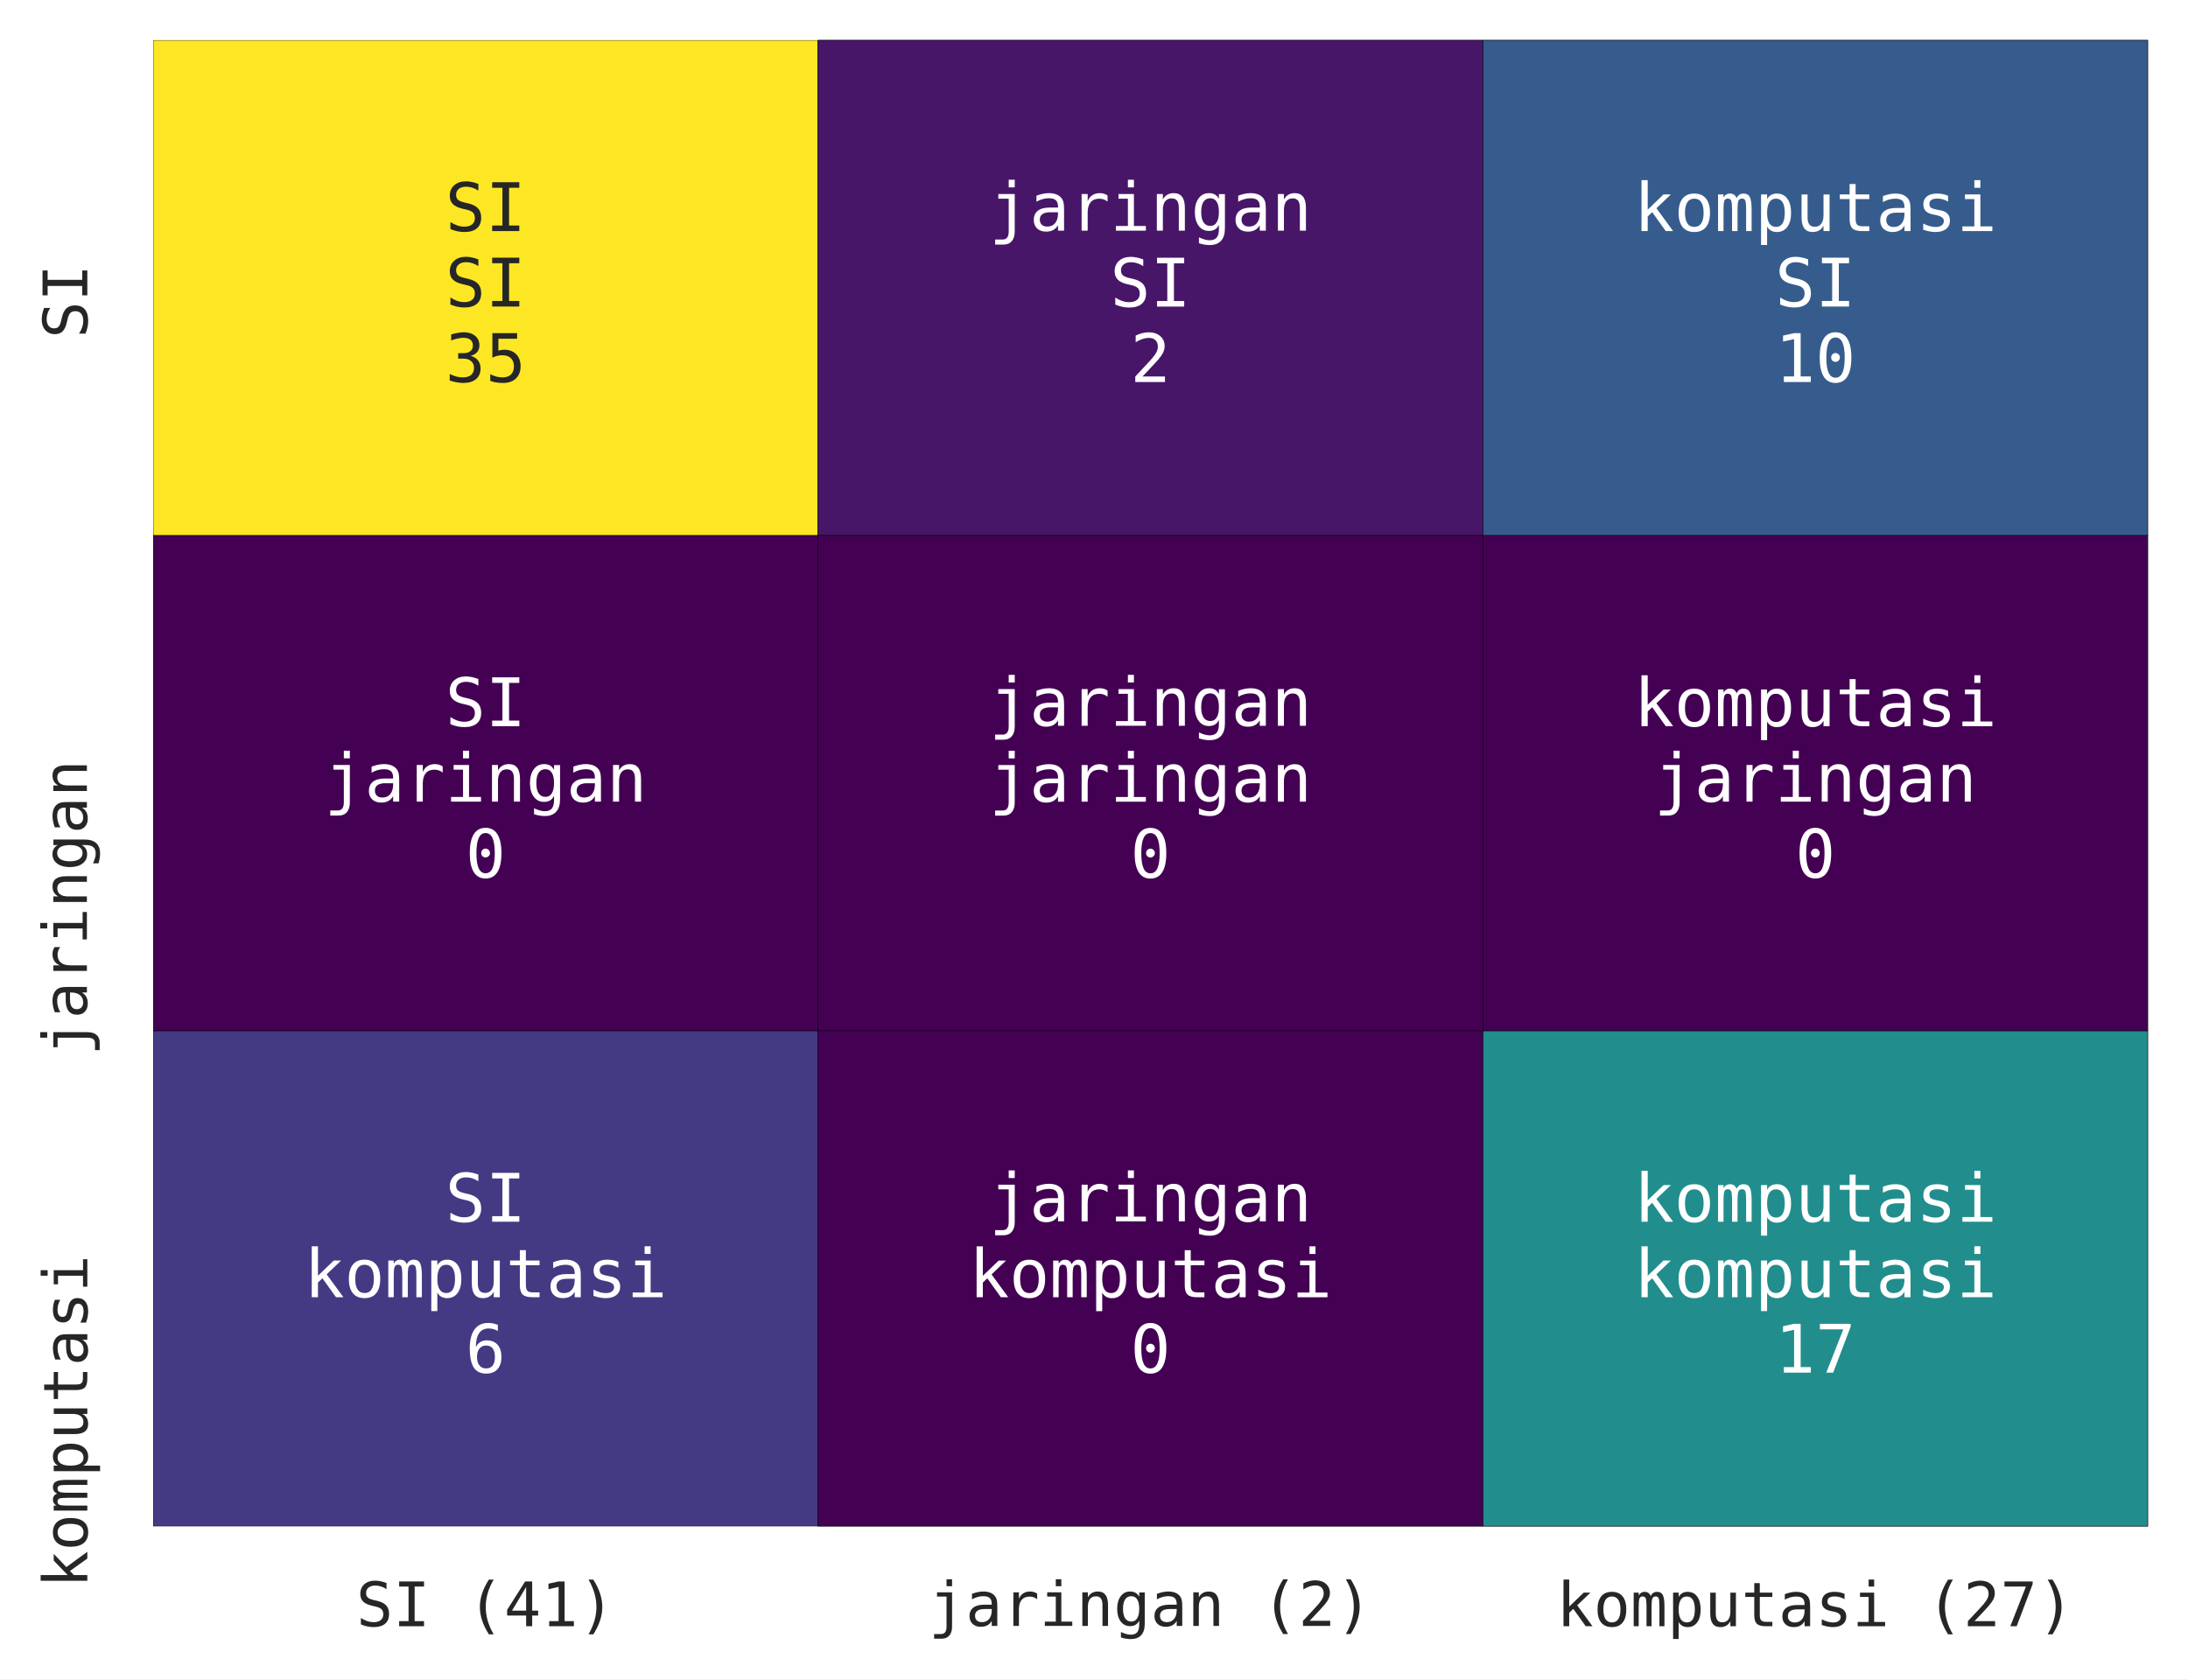
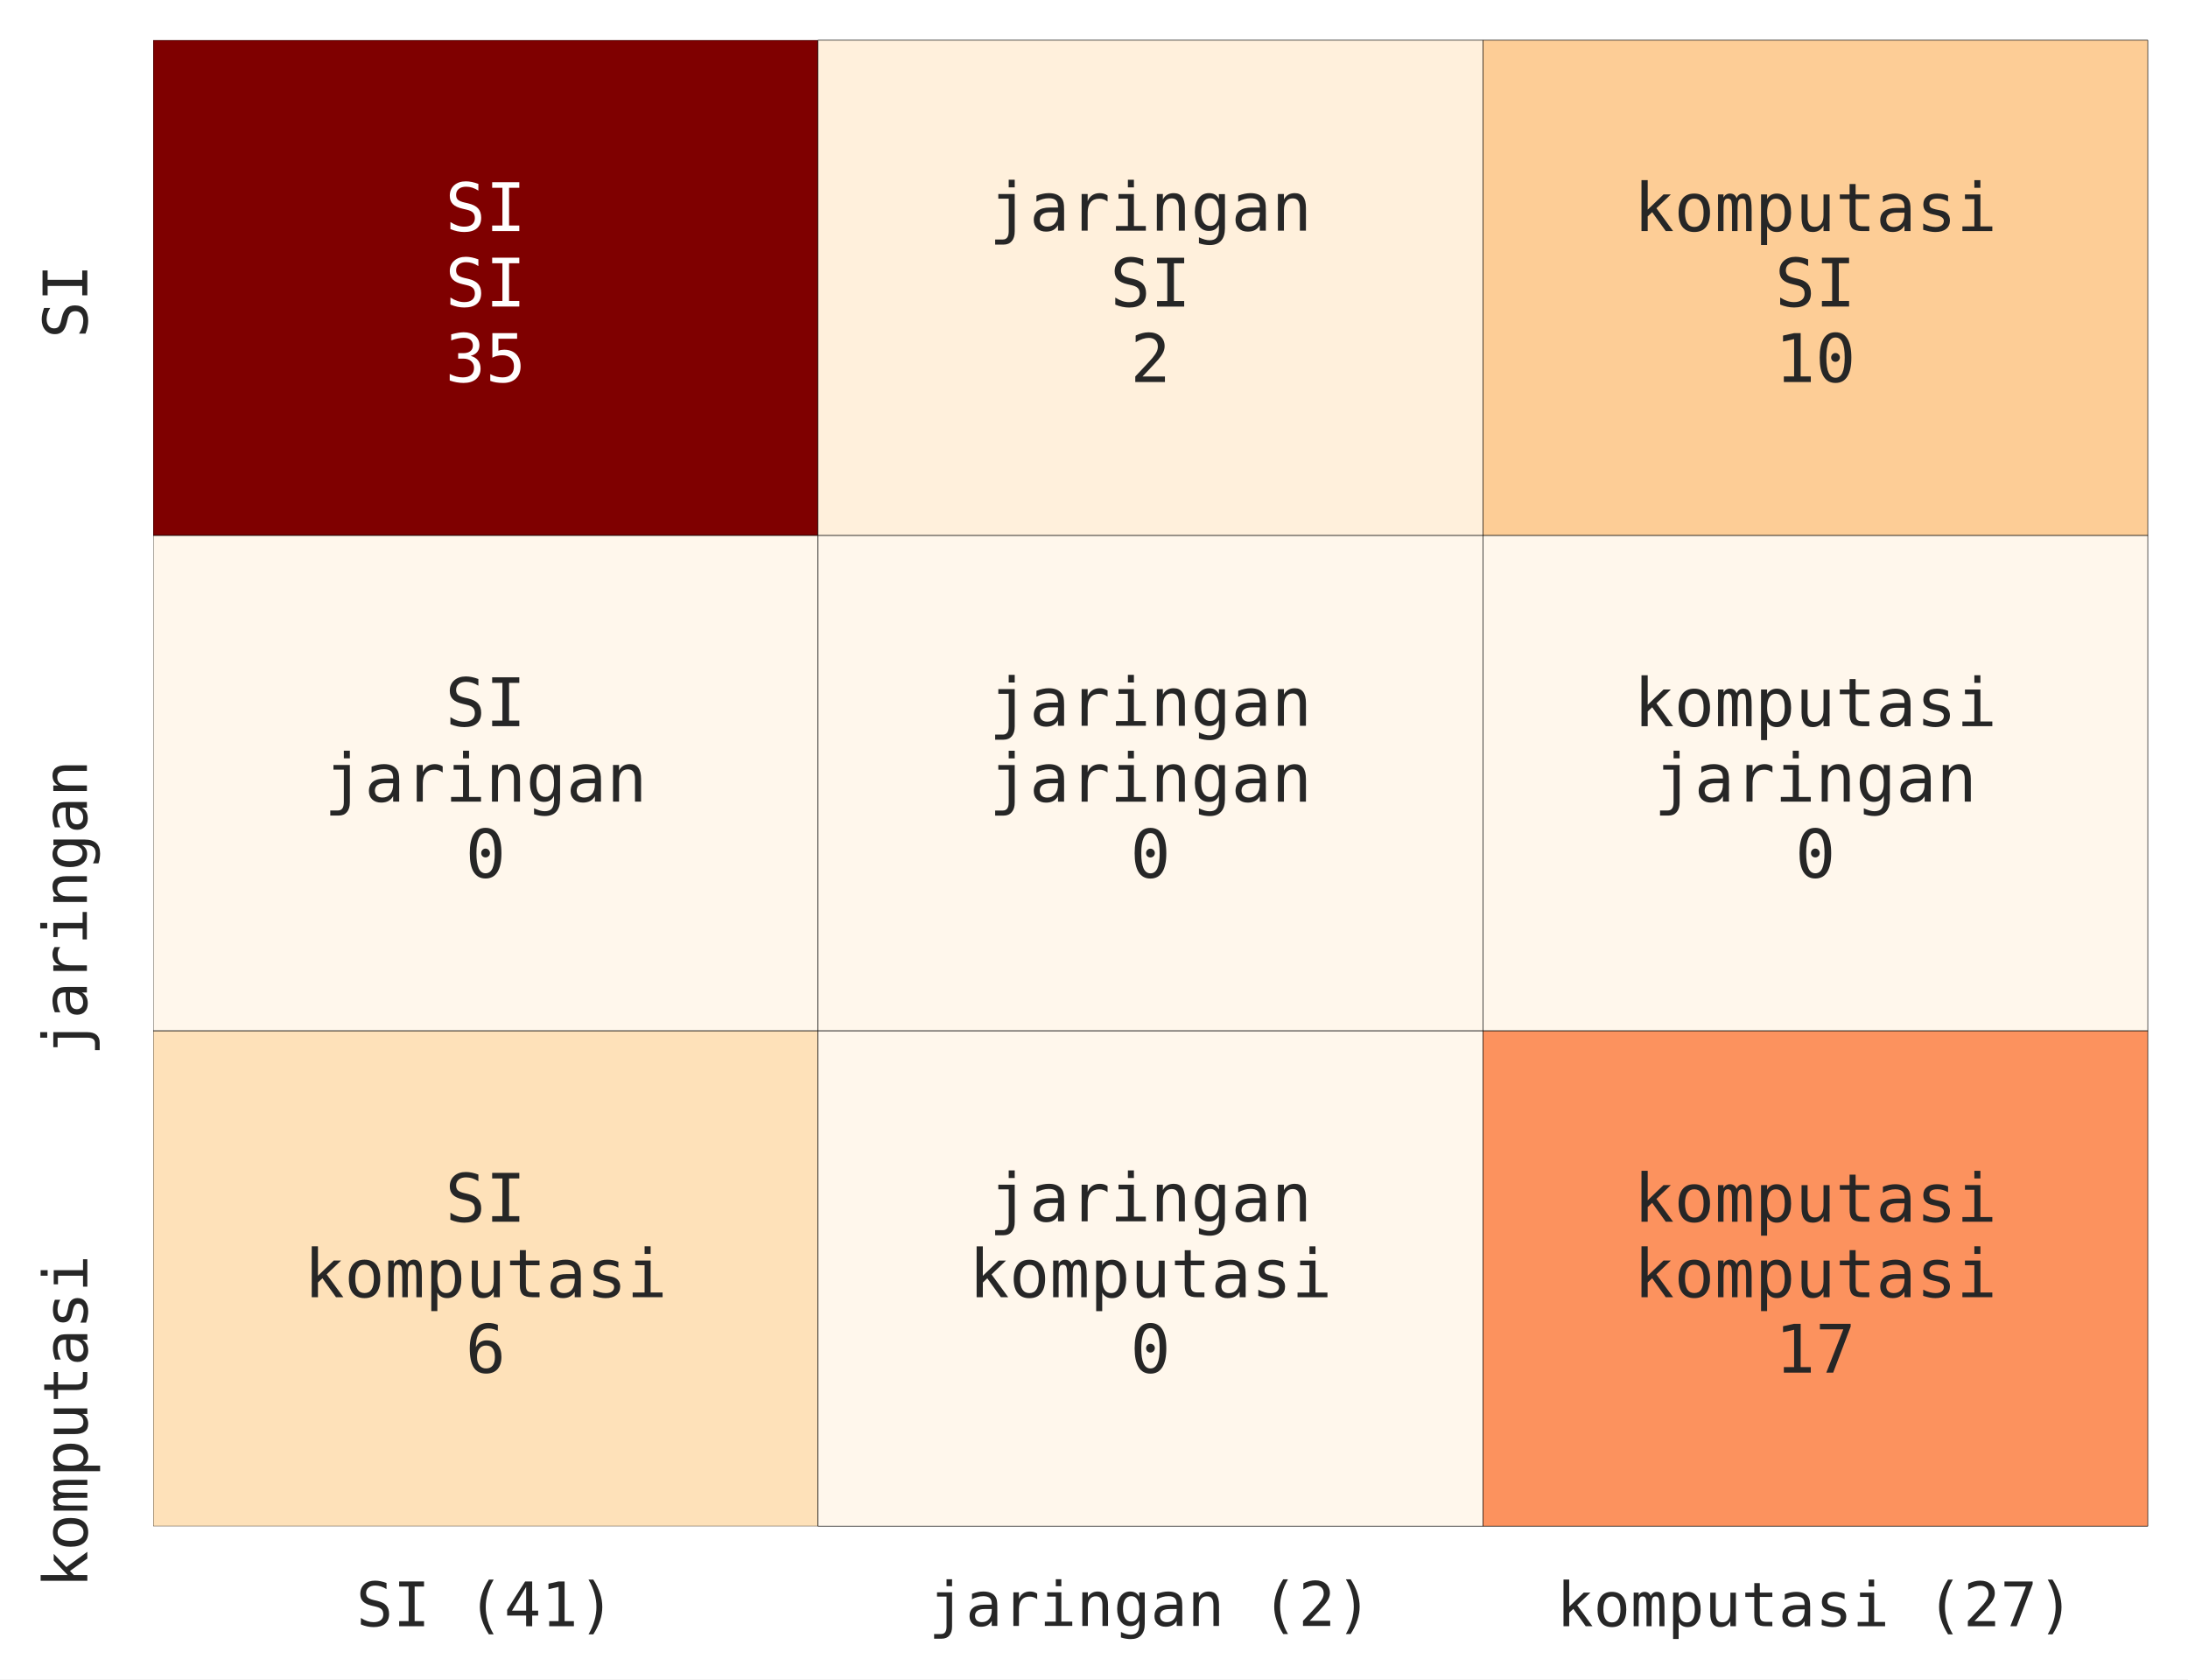
<svg xmlns="http://www.w3.org/2000/svg" xmlns:xlink="http://www.w3.org/1999/xlink" height="300.734pt" version="1.1" viewBox="0 0 391.742 300.734" width="391.742pt">
  <defs>
    <style type="text/css">*{stroke-linecap:butt;stroke-linejoin:round;}</style>
  </defs>
  <g id="figure_1">
    <g id="patch_1">
      <path d="M -0 300.734  L 391.742 300.734  L 391.742 0  L -0 0  z " style="fill:#ffffff;" />
    </g>
    <g id="axes_1">
      <g id="patch_2">
        <path d="M 27.422 273.312  L 384.542 273.312  L 384.542 7.2  L 27.422 7.2  z " style="fill:#eaeaf2;" />
      </g>
      <g id="matplotlib.axis_1">
        <g id="xtick_1">
          <g id="text_1">
            <g style="fill:#262626;" transform="translate(63.76336 291.2287)scale(0.11 -0.11)">
              <defs>
                <path d="M 49.422 70.406  L 49.422 60.406  Q 44.922 63.281 40.406 64.75  Q 35.891 66.219 31.297 66.219  Q 24.312 66.219 20.266 62.969  Q 16.219 59.719 16.219 54.203  Q 16.219 49.359 18.875 46.812  Q 21.531 44.281 28.812 42.578  L 33.984 41.406  Q 44.234 39.016 48.922 33.891  Q 53.609 28.766 53.609 19.922  Q 53.609 9.516 47.156 4.047  Q 40.719 -1.422 28.422 -1.422  Q 23.297 -1.422 18.109 -0.312  Q 12.938 0.781 7.719 2.984  L 7.719 13.484  Q 13.328 9.906 18.328 8.25  Q 23.344 6.594 28.422 6.594  Q 35.891 6.594 40.031 9.938  Q 44.188 13.281 44.188 19.281  Q 44.188 24.75 41.328 27.625  Q 38.484 30.516 31.391 32.078  L 26.125 33.297  Q 15.969 35.594 11.375 40.234  Q 6.781 44.875 6.781 52.688  Q 6.781 62.453 13.344 68.328  Q 19.922 74.219 30.812 74.219  Q 35.016 74.219 39.641 73.266  Q 44.281 72.312 49.422 70.406  z " id="DejaVuSansMono-83" />
                <path d="M 9.812 72.906  L 50.297 72.906  L 50.297 64.594  L 35.016 64.594  L 35.016 8.297  L 50.297 8.297  L 50.297 0  L 9.812 0  L 9.812 8.297  L 25.094 8.297  L 25.094 64.594  L 9.812 64.594  z " id="DejaVuSansMono-73" />
                <path id="DejaVuSansMono-32" />
                <path d="M 43.219 75.875  Q 36.719 64.75 33.516 53.688  Q 30.328 42.625 30.328 31.391  Q 30.328 20.219 33.516 9.125  Q 36.719 -1.953 43.219 -13.188  L 35.406 -13.188  Q 28.031 -1.562 24.406 9.438  Q 20.797 20.453 20.797 31.391  Q 20.797 42.281 24.406 53.312  Q 28.031 64.359 35.406 75.875  z " id="DejaVuSansMono-40" />
                <path d="M 35.891 63.922  L 12.891 25.391  L 35.891 25.391  z M 34.281 72.906  L 45.703 72.906  L 45.703 25.391  L 55.422 25.391  L 55.422 17.391  L 45.703 17.391  L 45.703 0  L 35.891 0  L 35.891 17.391  L 4.984 17.391  L 4.984 26.703  z " id="DejaVuSansMono-52" />
                <path d="M 13.188 8.297  L 28.516 8.297  L 28.516 64.016  L 12.016 60.297  L 12.016 69.281  L 28.422 72.906  L 38.281 72.906  L 38.281 8.297  L 53.422 8.297  L 53.422 0  L 13.188 0  z " id="DejaVuSansMono-49" />
                <path d="M 17 75.875  L 24.812 75.875  Q 32.172 64.359 35.781 53.312  Q 39.406 42.281 39.406 31.391  Q 39.406 20.406 35.781 9.375  Q 32.172 -1.656 24.812 -13.188  L 17 -13.188  Q 23.484 -1.859 26.688 9.219  Q 29.891 20.312 29.891 31.391  Q 29.891 42.531 26.688 53.609  Q 23.484 64.703 17 75.875  z " id="DejaVuSansMono-41" />
              </defs>
              <use xlink:href="#DejaVuSansMono-83" />
              <use x="60.205" xlink:href="#DejaVuSansMono-73" />
              <use x="120.41" xlink:href="#DejaVuSansMono-32" />
              <use x="180.615" xlink:href="#DejaVuSansMono-40" />
              <use x="240.82" xlink:href="#DejaVuSansMono-52" />
              <use x="301.025" xlink:href="#DejaVuSansMono-49" />
              <use x="361.23" xlink:href="#DejaVuSansMono-41" />
            </g>
          </g>
        </g>
        <g id="xtick_2">
          <g id="text_2">
            <g style="fill:#262626;" transform="translate(166.2475 291.1703)scale(0.11 -0.11)">
              <defs>
                <path d="M 29.297 -0.984  L 29.297 47.703  L 13.812 47.703  L 13.812 54.688  L 38.281 54.688  L 38.281 -0.984  Q 38.281 -10.5 33.906 -15.641  Q 29.547 -20.797 21.484 -20.797  L 9.078 -20.797  L 9.078 -13.188  L 20.516 -13.188  Q 24.906 -13.188 27.094 -10.125  Q 29.297 -7.078 29.297 -0.984  z M 29.297 75.984  L 38.281 75.984  L 38.281 64.594  L 29.297 64.594  z " id="DejaVuSansMono-106" />
                <path d="M 34.281 27.484  L 31.297 27.484  Q 23.438 27.484 19.453 24.719  Q 15.484 21.969 15.484 16.5  Q 15.484 11.578 18.453 8.844  Q 21.438 6.109 26.703 6.109  Q 34.125 6.109 38.375 11.25  Q 42.625 16.406 42.672 25.484  L 42.672 27.484  z M 51.703 31.203  L 51.703 0  L 42.672 0  L 42.672 8.109  Q 39.797 3.219 35.422 0.891  Q 31.062 -1.422 24.812 -1.422  Q 16.453 -1.422 11.469 3.297  Q 6.5 8.016 6.5 15.922  Q 6.5 25.047 12.625 29.781  Q 18.75 34.516 30.609 34.516  L 42.672 34.516  L 42.672 35.938  Q 42.625 42.484 39.344 45.438  Q 36.078 48.391 28.906 48.391  Q 24.312 48.391 19.625 47.062  Q 14.938 45.75 10.5 43.219  L 10.5 52.203  Q 15.484 54.109 20.047 55.047  Q 24.609 56 28.906 56  Q 35.688 56 40.5 54  Q 45.312 52 48.297 48  Q 50.141 45.562 50.922 41.969  Q 51.703 38.375 51.703 31.203  z " id="DejaVuSansMono-97" />
                <path d="M 56.391 43.406  Q 53.516 45.656 50.531 46.672  Q 47.562 47.703 44 47.703  Q 35.594 47.703 31.141 42.422  Q 26.703 37.156 26.703 27.203  L 26.703 0  L 17.672 0  L 17.672 54.688  L 26.703 54.688  L 26.703 44  Q 28.953 49.812 33.609 52.906  Q 38.281 56 44.672 56  Q 48 56 50.875 55.172  Q 53.766 54.344 56.391 52.594  z " id="DejaVuSansMono-114" />
                <path d="M 12.5 54.688  L 35.5 54.688  L 35.5 6.984  L 53.328 6.984  L 53.328 0  L 8.688 0  L 8.688 6.984  L 26.516 6.984  L 26.516 47.703  L 12.5 47.703  z M 26.516 75.984  L 35.5 75.984  L 35.5 64.594  L 26.516 64.594  z " id="DejaVuSansMono-105" />
                <path d="M 51.312 33.891  L 51.312 0  L 42.281 0  L 42.281 33.891  Q 42.281 41.266 39.688 44.719  Q 37.109 48.188 31.594 48.188  Q 25.297 48.188 21.891 43.719  Q 18.5 39.266 18.5 30.906  L 18.5 0  L 9.516 0  L 9.516 54.688  L 18.5 54.688  L 18.5 46.484  Q 20.906 51.172 25 53.578  Q 29.109 56 34.719 56  Q 43.062 56 47.188 50.5  Q 51.312 45.016 51.312 33.891  z " id="DejaVuSansMono-110" />
                <path d="M 41.891 27.781  Q 41.891 37.891 38.594 43.141  Q 35.297 48.391 29 48.391  Q 22.406 48.391 18.938 43.141  Q 15.484 37.891 15.484 27.781  Q 15.484 17.672 18.969 12.375  Q 22.469 7.078 29.109 7.078  Q 35.297 7.078 38.594 12.391  Q 41.891 17.719 41.891 27.781  z M 50.875 3.516  Q 50.875 -8.797 45.062 -15.141  Q 39.266 -21.484 27.984 -21.484  Q 24.266 -21.484 20.203 -20.797  Q 16.156 -20.125 12.109 -18.797  L 12.109 -9.906  Q 16.891 -12.156 20.797 -13.234  Q 24.703 -14.312 27.984 -14.312  Q 35.25 -14.312 38.562 -10.344  Q 41.891 -6.391 41.891 2.203  L 41.891 2.594  L 41.891 8.688  Q 39.75 4.109 36.031 1.859  Q 32.328 -0.391 27 -0.391  Q 17.438 -0.391 11.719 7.266  Q 6 14.938 6 27.781  Q 6 40.672 11.719 48.328  Q 17.438 56 27 56  Q 32.281 56 35.938 53.906  Q 39.594 51.812 41.891 47.406  L 41.891 54.5  L 50.875 54.5  z " id="DejaVuSansMono-103" />
                <path d="M 18.219 8.297  L 51.703 8.297  L 51.703 0  L 7.422 0  L 7.422 8.297  Q 16.547 17.922 23.375 25.297  Q 30.219 32.672 32.812 35.688  Q 37.703 41.656 39.406 45.344  Q 41.109 49.031 41.109 52.875  Q 41.109 58.984 37.516 62.453  Q 33.938 65.922 27.688 65.922  Q 23.25 65.922 18.359 64.312  Q 13.484 62.703 8.016 59.422  L 8.016 69.391  Q 13.031 71.781 17.891 73  Q 22.75 74.219 27.484 74.219  Q 38.188 74.219 44.703 68.531  Q 51.219 62.844 51.219 53.609  Q 51.219 48.922 49.047 44.234  Q 46.875 39.547 42 33.891  Q 39.266 30.719 34.062 25.094  Q 28.859 19.484 18.219 8.297  z " id="DejaVuSansMono-50" />
              </defs>
              <use xlink:href="#DejaVuSansMono-106" />
              <use x="60.205" xlink:href="#DejaVuSansMono-97" />
              <use x="120.41" xlink:href="#DejaVuSansMono-114" />
              <use x="180.615" xlink:href="#DejaVuSansMono-105" />
              <use x="240.82" xlink:href="#DejaVuSansMono-110" />
              <use x="301.025" xlink:href="#DejaVuSansMono-103" />
              <use x="361.23" xlink:href="#DejaVuSansMono-97" />
              <use x="421.436" xlink:href="#DejaVuSansMono-110" />
              <use x="481.641" xlink:href="#DejaVuSansMono-32" />
              <use x="541.846" xlink:href="#DejaVuSansMono-40" />
              <use x="602.051" xlink:href="#DejaVuSansMono-50" />
              <use x="662.256" xlink:href="#DejaVuSansMono-41" />
            </g>
          </g>
        </g>
        <g id="xtick_3">
          <g id="text_3">
            <g style="fill:#262626;" transform="translate(278.6652 291.2287)scale(0.11 -0.11)">
              <defs>
                <path d="M 11.531 75.984  L 20.797 75.984  L 20.797 31.984  L 44.391 54.688  L 55.328 54.688  L 33.797 34.078  L 58.688 0  L 47.703 0  L 27.484 28.219  L 20.797 21.922  L 20.797 0  L 11.531 0  z " id="DejaVuSansMono-107" />
                <path d="M 30.078 48.391  Q 23.25 48.391 19.734 43.062  Q 16.219 37.75 16.219 27.297  Q 16.219 16.891 19.734 11.547  Q 23.25 6.203 30.078 6.203  Q 36.969 6.203 40.484 11.547  Q 44 16.891 44 27.297  Q 44 37.75 40.484 43.062  Q 36.969 48.391 30.078 48.391  z M 30.078 56  Q 41.453 56 47.484 48.625  Q 53.516 41.266 53.516 27.297  Q 53.516 13.281 47.5 5.922  Q 41.5 -1.422 30.078 -1.422  Q 18.703 -1.422 12.688 5.922  Q 6.688 13.281 6.688 27.297  Q 6.688 41.266 12.688 48.625  Q 18.703 56 30.078 56  z " id="DejaVuSansMono-111" />
                <path d="M 33.016 49.125  Q 34.672 52.641 37.234 54.312  Q 39.797 56 43.406 56  Q 50 56 52.703 50.891  Q 55.422 45.797 55.422 31.688  L 55.422 0  L 47.219 0  L 47.219 31.297  Q 47.219 42.875 45.922 45.672  Q 44.625 48.484 41.219 48.484  Q 37.312 48.484 35.859 45.484  Q 34.422 42.484 34.422 31.297  L 34.422 0  L 26.219 0  L 26.219 31.297  Q 26.219 43.016 24.828 45.75  Q 23.438 48.484 19.828 48.484  Q 16.266 48.484 14.875 45.484  Q 13.484 42.484 13.484 31.297  L 13.484 0  L 5.328 0  L 5.328 54.688  L 13.484 54.688  L 13.484 50  Q 15.094 52.938 17.5 54.469  Q 19.922 56 23 56  Q 26.703 56 29.172 54.297  Q 31.641 52.594 33.016 49.125  z " id="DejaVuSansMono-109" />
                <path d="M 18.312 6.891  L 18.312 -20.797  L 9.281 -20.797  L 9.281 54.688  L 18.312 54.688  L 18.312 47.703  Q 20.562 51.766 24.297 53.875  Q 28.031 56 32.906 56  Q 42.828 56 48.469 48.328  Q 54.109 40.672 54.109 27.094  Q 54.109 13.766 48.438 6.172  Q 42.781 -1.422 32.906 -1.422  Q 27.938 -1.422 24.188 0.703  Q 20.453 2.828 18.312 6.891  z M 44.672 27.297  Q 44.672 37.75 41.375 43.062  Q 38.094 48.391 31.594 48.391  Q 25.047 48.391 21.672 43.047  Q 18.312 37.703 18.312 27.297  Q 18.312 16.938 21.672 11.562  Q 25.047 6.203 31.594 6.203  Q 38.094 6.203 41.375 11.516  Q 44.672 16.844 44.672 27.297  z " id="DejaVuSansMono-112" />
                <path d="M 9.516 20.703  L 9.516 54.594  L 18.5 54.594  L 18.5 20.703  Q 18.5 13.328 21.109 9.859  Q 23.734 6.391 29.203 6.391  Q 35.547 6.391 38.906 10.859  Q 42.281 15.328 42.281 23.688  L 42.281 54.594  L 51.312 54.594  L 51.312 0  L 42.281 0  L 42.281 8.203  Q 39.891 3.469 35.766 1.016  Q 31.641 -1.422 26.125 -1.422  Q 17.719 -1.422 13.609 4.078  Q 9.516 9.578 9.516 20.703  z " id="DejaVuSansMono-117" />
                <path d="M 29.984 70.219  L 29.984 54.688  L 50.391 54.688  L 50.391 47.703  L 29.984 47.703  L 29.984 18.016  Q 29.984 11.969 32.281 9.562  Q 34.578 7.172 40.281 7.172  L 50.391 7.172  L 50.391 0  L 39.406 0  Q 29.297 0 25.141 4.047  Q 21 8.109 21 18.016  L 21 47.703  L 6.391 47.703  L 6.391 54.688  L 21 54.688  L 21 70.219  z " id="DejaVuSansMono-116" />
                <path d="M 47.516 52.781  L 47.516 44  Q 43.656 46.234 39.75 47.359  Q 35.844 48.484 31.781 48.484  Q 25.688 48.484 22.672 46.5  Q 19.672 44.531 19.672 40.484  Q 19.672 36.812 21.922 35  Q 24.172 33.203 33.109 31.5  L 36.719 30.812  Q 43.406 29.547 46.844 25.734  Q 50.297 21.922 50.297 15.828  Q 50.297 7.719 44.531 3.141  Q 38.766 -1.422 28.516 -1.422  Q 24.469 -1.422 20.016 -0.562  Q 15.578 0.297 10.406 2  L 10.406 11.281  Q 15.438 8.688 20.016 7.391  Q 24.609 6.109 28.719 6.109  Q 34.672 6.109 37.938 8.516  Q 41.219 10.938 41.219 15.281  Q 41.219 21.531 29.25 23.922  L 28.859 24.031  L 25.484 24.703  Q 17.719 26.219 14.156 29.812  Q 10.594 33.406 10.594 39.594  Q 10.594 47.469 15.906 51.734  Q 21.234 56 31.109 56  Q 35.5 56 39.547 55.188  Q 43.609 54.391 47.516 52.781  z " id="DejaVuSansMono-115" />
                <path d="M 6.781 72.906  L 52.688 72.906  L 52.688 68.703  L 26.609 0  L 16.312 0  L 41.703 64.594  L 6.781 64.594  z " id="DejaVuSansMono-55" />
              </defs>
              <use xlink:href="#DejaVuSansMono-107" />
              <use x="60.205" xlink:href="#DejaVuSansMono-111" />
              <use x="120.41" xlink:href="#DejaVuSansMono-109" />
              <use x="180.615" xlink:href="#DejaVuSansMono-112" />
              <use x="240.82" xlink:href="#DejaVuSansMono-117" />
              <use x="301.025" xlink:href="#DejaVuSansMono-116" />
              <use x="361.23" xlink:href="#DejaVuSansMono-97" />
              <use x="421.436" xlink:href="#DejaVuSansMono-115" />
              <use x="481.641" xlink:href="#DejaVuSansMono-105" />
              <use x="541.846" xlink:href="#DejaVuSansMono-32" />
              <use x="602.051" xlink:href="#DejaVuSansMono-40" />
              <use x="662.256" xlink:href="#DejaVuSansMono-50" />
              <use x="722.461" xlink:href="#DejaVuSansMono-55" />
              <use x="782.666" xlink:href="#DejaVuSansMono-41" />
            </g>
          </g>
        </g>
      </g>
      <g id="matplotlib.axis_2">
        <g id="ytick_1">
          <g id="text_4">
            <g style="fill:#262626;" transform="translate(15.63391 60.58833)rotate(-90)scale(0.11 -0.11)">
              <use xlink:href="#DejaVuSansMono-83" />
              <use x="60.205" xlink:href="#DejaVuSansMono-73" />
            </g>
          </g>
        </g>
        <g id="ytick_2">
          <g id="text_5">
            <g style="fill:#262626;" transform="translate(15.55828 189.0556)rotate(-90)scale(0.11 -0.11)">
              <use xlink:href="#DejaVuSansMono-106" />
              <use x="60.205" xlink:href="#DejaVuSansMono-97" />
              <use x="120.41" xlink:href="#DejaVuSansMono-114" />
              <use x="180.615" xlink:href="#DejaVuSansMono-105" />
              <use x="240.82" xlink:href="#DejaVuSansMono-110" />
              <use x="301.025" xlink:href="#DejaVuSansMono-103" />
              <use x="361.23" xlink:href="#DejaVuSansMono-97" />
              <use x="421.436" xlink:href="#DejaVuSansMono-110" />
            </g>
          </g>
        </g>
        <g id="ytick_3">
          <g id="text_6">
            <g style="fill:#262626;" transform="translate(15.63391 284.3527)rotate(-90)scale(0.11 -0.11)">
              <use xlink:href="#DejaVuSansMono-107" />
              <use x="60.205" xlink:href="#DejaVuSansMono-111" />
              <use x="120.41" xlink:href="#DejaVuSansMono-109" />
              <use x="180.615" xlink:href="#DejaVuSansMono-112" />
              <use x="240.82" xlink:href="#DejaVuSansMono-117" />
              <use x="301.025" xlink:href="#DejaVuSansMono-116" />
              <use x="361.23" xlink:href="#DejaVuSansMono-97" />
              <use x="421.436" xlink:href="#DejaVuSansMono-115" />
              <use x="481.641" xlink:href="#DejaVuSansMono-105" />
            </g>
          </g>
        </g>
      </g>
      <g id="QuadMesh_1">
-         <path clip-path="url(#p4e960a7f1c)" d="M 27.422 7.2  L 146.462 7.2  L 146.462 95.904  L 27.422 95.904  L 27.422 7.2  " style="fill:#fde725;stroke:#000000;stroke-width:0.1;" />
-         <path clip-path="url(#p4e960a7f1c)" d="M 146.462 7.2  L 265.502 7.2  L 265.502 95.904  L 146.462 95.904  L 146.462 7.2  " style="fill:#481668;stroke:#000000;stroke-width:0.1;" />
-         <path clip-path="url(#p4e960a7f1c)" d="M 265.502 7.2  L 384.542 7.2  L 384.542 95.904  L 265.502 95.904  L 265.502 7.2  " style="fill:#365c8d;stroke:#000000;stroke-width:0.1;" />
-         <path clip-path="url(#p4e960a7f1c)" d="M 27.422 95.904  L 146.462 95.904  L 146.462 184.608  L 27.422 184.608  L 27.422 95.904  " style="fill:#440154;stroke:#000000;stroke-width:0.1;" />
-         <path clip-path="url(#p4e960a7f1c)" d="M 146.462 95.904  L 265.502 95.904  L 265.502 184.608  L 146.462 184.608  L 146.462 95.904  " style="fill:#440154;stroke:#000000;stroke-width:0.1;" />
-         <path clip-path="url(#p4e960a7f1c)" d="M 265.502 95.904  L 384.542 95.904  L 384.542 184.608  L 265.502 184.608  L 265.502 95.904  " style="fill:#440154;stroke:#000000;stroke-width:0.1;" />
-         <path clip-path="url(#p4e960a7f1c)" d="M 27.422 184.608  L 146.462 184.608  L 146.462 273.312  L 27.422 273.312  L 27.422 184.608  " style="fill:#443a83;stroke:#000000;stroke-width:0.1;" />
-         <path clip-path="url(#p4e960a7f1c)" d="M 146.462 184.608  L 265.502 184.608  L 265.502 273.312  L 146.462 273.312  L 146.462 184.608  " style="fill:#440154;stroke:#000000;stroke-width:0.1;" />
-         <path clip-path="url(#p4e960a7f1c)" d="M 265.502 184.608  L 384.542 184.608  L 384.542 273.312  L 265.502 273.312  L 265.502 184.608  " style="fill:#228d8d;stroke:#000000;stroke-width:0.1;" />
+         <path clip-path="url(#p004b3797a8)" d="M 27.422 7.2  L 146.462 7.2  L 146.462 95.904  L 27.422 95.904  L 27.422 7.2  " style="fill:#7f0000;stroke:#000000;stroke-width:0.1;" />
+         <path clip-path="url(#p004b3797a8)" d="M 146.462 7.2  L 265.502 7.2  L 265.502 95.904  L 146.462 95.904  L 146.462 7.2  " style="fill:#fff0dc;stroke:#000000;stroke-width:0.1;" />
+         <path clip-path="url(#p004b3797a8)" d="M 265.502 7.2  L 384.542 7.2  L 384.542 95.904  L 265.502 95.904  L 265.502 7.2  " style="fill:#fdcd96;stroke:#000000;stroke-width:0.1;" />
+         <path clip-path="url(#p004b3797a8)" d="M 27.422 95.904  L 146.462 95.904  L 146.462 184.608  L 27.422 184.608  L 27.422 95.904  " style="fill:#fff7ec;stroke:#000000;stroke-width:0.1;" />
+         <path clip-path="url(#p004b3797a8)" d="M 146.462 95.904  L 265.502 95.904  L 265.502 184.608  L 146.462 184.608  L 146.462 95.904  " style="fill:#fff7ec;stroke:#000000;stroke-width:0.1;" />
+         <path clip-path="url(#p004b3797a8)" d="M 265.502 95.904  L 384.542 95.904  L 384.542 184.608  L 265.502 184.608  L 265.502 95.904  " style="fill:#fff7ec;stroke:#000000;stroke-width:0.1;" />
+         <path clip-path="url(#p004b3797a8)" d="M 27.422 184.608  L 146.462 184.608  L 146.462 273.312  L 27.422 273.312  L 27.422 184.608  " style="fill:#fee1b9;stroke:#000000;stroke-width:0.1;" />
+         <path clip-path="url(#p004b3797a8)" d="M 146.462 184.608  L 265.502 184.608  L 265.502 273.312  L 146.462 273.312  L 146.462 184.608  " style="fill:#fff7ec;stroke:#000000;stroke-width:0.1;" />
+         <path clip-path="url(#p004b3797a8)" d="M 265.502 184.608  L 384.542 184.608  L 384.542 273.312  L 265.502 273.312  L 265.502 184.608  " style="fill:#fc925e;stroke:#000000;stroke-width:0.1;" />
      </g>
      <g id="text_7">
-         <g style="fill:#262626;" transform="translate(79.71719 41.38125)scale(0.12 -0.12)">
-           <use xlink:href="#DejaVuSansMono-83" />
-           <use x="60.205" xlink:href="#DejaVuSansMono-73" />
-         </g>
-         <g style="fill:#262626;" transform="translate(79.71719 54.89513)scale(0.12 -0.12)">
-           <use xlink:href="#DejaVuSansMono-83" />
-           <use x="60.205" xlink:href="#DejaVuSansMono-73" />
-         </g>
-         <g style="fill:#262626;" transform="translate(79.71719 68.409)scale(0.12 -0.12)">
+         <g style="fill:#ffffff;" transform="translate(79.71719 41.38125)scale(0.12 -0.12)">
+           <use xlink:href="#DejaVuSansMono-83" />
+           <use x="60.205" xlink:href="#DejaVuSansMono-73" />
+         </g>
+         <g style="fill:#ffffff;" transform="translate(79.71719 54.89513)scale(0.12 -0.12)">
+           <use xlink:href="#DejaVuSansMono-83" />
+           <use x="60.205" xlink:href="#DejaVuSansMono-73" />
+         </g>
+         <g style="fill:#ffffff;" transform="translate(79.71719 68.409)scale(0.12 -0.12)">
          <defs>
            <path d="M 37.891 39.016  Q 45.062 37.109 48.875 32.25  Q 52.688 27.391 52.688 20.125  Q 52.688 10.062 45.922 4.312  Q 39.156 -1.422 27.203 -1.422  Q 22.172 -1.422 16.938 -0.484  Q 11.719 0.438 6.688 2.203  L 6.688 12.016  Q 11.672 9.422 16.5 8.156  Q 21.344 6.891 26.125 6.891  Q 34.234 6.891 38.578 10.547  Q 42.922 14.203 42.922 21.094  Q 42.922 27.438 38.578 31.172  Q 34.234 34.906 26.812 34.906  L 19.281 34.906  L 19.281 43.016  L 26.812 43.016  Q 33.594 43.016 37.406 45.984  Q 41.219 48.969 41.219 54.297  Q 41.219 59.906 37.672 62.906  Q 34.125 65.922 27.594 65.922  Q 23.25 65.922 18.609 64.938  Q 13.969 63.969 8.891 62.016  L 8.891 71.094  Q 14.797 72.656 19.406 73.438  Q 24.031 74.219 27.594 74.219  Q 38.234 74.219 44.609 68.875  Q 50.984 63.531 50.984 54.688  Q 50.984 48.688 47.625 44.672  Q 44.281 40.672 37.891 39.016  z " id="DejaVuSansMono-51" />
            <path d="M 10.109 72.906  L 47.016 72.906  L 47.016 64.594  L 19.094 64.594  L 19.094 46.688  Q 21.188 47.469 23.312 47.828  Q 25.438 48.188 27.594 48.188  Q 38.922 48.188 45.562 41.5  Q 52.203 34.812 52.203 23.391  Q 52.203 11.859 45.234 5.219  Q 38.281 -1.422 26.219 -1.422  Q 20.406 -1.422 15.594 -0.641  Q 10.797 0.141 6.984 1.703  L 6.984 11.719  Q 11.469 9.281 16.016 8.078  Q 20.562 6.891 25.297 6.891  Q 33.453 6.891 37.859 11.188  Q 42.281 15.484 42.281 23.391  Q 42.281 31.203 37.719 35.547  Q 33.156 39.891 25 39.891  Q 21.047 39.891 17.281 38.984  Q 13.531 38.094 10.109 36.281  z " id="DejaVuSansMono-53" />
          </defs>
          <use xlink:href="#DejaVuSansMono-51" />
          <use x="60.205" xlink:href="#DejaVuSansMono-53" />
        </g>
      </g>
      <g id="text_8">
-         <g style="fill:#ffffff;" transform="translate(177.0841 41.30812)scale(0.12 -0.12)">
-           <use xlink:href="#DejaVuSansMono-106" />
-           <use x="60.205" xlink:href="#DejaVuSansMono-97" />
-           <use x="120.41" xlink:href="#DejaVuSansMono-114" />
-           <use x="180.615" xlink:href="#DejaVuSansMono-105" />
-           <use x="240.82" xlink:href="#DejaVuSansMono-110" />
-           <use x="301.025" xlink:href="#DejaVuSansMono-103" />
-           <use x="361.23" xlink:href="#DejaVuSansMono-97" />
-           <use x="421.436" xlink:href="#DejaVuSansMono-110" />
-         </g>
-         <g style="fill:#ffffff;" transform="translate(198.7572 54.9045)scale(0.12 -0.12)">
-           <use xlink:href="#DejaVuSansMono-83" />
-           <use x="60.205" xlink:href="#DejaVuSansMono-73" />
-         </g>
-         <g style="fill:#ffffff;" transform="translate(202.3694 68.41837)scale(0.12 -0.12)">
+         <g style="fill:#262626;" transform="translate(177.0841 41.30812)scale(0.12 -0.12)">
+           <use xlink:href="#DejaVuSansMono-106" />
+           <use x="60.205" xlink:href="#DejaVuSansMono-97" />
+           <use x="120.41" xlink:href="#DejaVuSansMono-114" />
+           <use x="180.615" xlink:href="#DejaVuSansMono-105" />
+           <use x="240.82" xlink:href="#DejaVuSansMono-110" />
+           <use x="301.025" xlink:href="#DejaVuSansMono-103" />
+           <use x="361.23" xlink:href="#DejaVuSansMono-97" />
+           <use x="421.436" xlink:href="#DejaVuSansMono-110" />
+         </g>
+         <g style="fill:#262626;" transform="translate(198.7572 54.9045)scale(0.12 -0.12)">
+           <use xlink:href="#DejaVuSansMono-83" />
+           <use x="60.205" xlink:href="#DejaVuSansMono-73" />
+         </g>
+         <g style="fill:#262626;" transform="translate(202.3694 68.41837)scale(0.12 -0.12)">
          <use xlink:href="#DejaVuSansMono-50" />
        </g>
      </g>
      <g id="text_9">
-         <g style="fill:#ffffff;" transform="translate(292.5119 41.38125)scale(0.12 -0.12)">
-           <use xlink:href="#DejaVuSansMono-107" />
-           <use x="60.205" xlink:href="#DejaVuSansMono-111" />
-           <use x="120.41" xlink:href="#DejaVuSansMono-109" />
-           <use x="180.615" xlink:href="#DejaVuSansMono-112" />
-           <use x="240.82" xlink:href="#DejaVuSansMono-117" />
-           <use x="301.025" xlink:href="#DejaVuSansMono-116" />
-           <use x="361.23" xlink:href="#DejaVuSansMono-97" />
-           <use x="421.436" xlink:href="#DejaVuSansMono-115" />
-           <use x="481.641" xlink:href="#DejaVuSansMono-105" />
-         </g>
-         <g style="fill:#ffffff;" transform="translate(317.7972 54.89513)scale(0.12 -0.12)">
-           <use xlink:href="#DejaVuSansMono-83" />
-           <use x="60.205" xlink:href="#DejaVuSansMono-73" />
-         </g>
-         <g style="fill:#ffffff;" transform="translate(317.7972 68.409)scale(0.12 -0.12)">
+         <g style="fill:#262626;" transform="translate(292.5119 41.38125)scale(0.12 -0.12)">
+           <use xlink:href="#DejaVuSansMono-107" />
+           <use x="60.205" xlink:href="#DejaVuSansMono-111" />
+           <use x="120.41" xlink:href="#DejaVuSansMono-109" />
+           <use x="180.615" xlink:href="#DejaVuSansMono-112" />
+           <use x="240.82" xlink:href="#DejaVuSansMono-117" />
+           <use x="301.025" xlink:href="#DejaVuSansMono-116" />
+           <use x="361.23" xlink:href="#DejaVuSansMono-97" />
+           <use x="421.436" xlink:href="#DejaVuSansMono-115" />
+           <use x="481.641" xlink:href="#DejaVuSansMono-105" />
+         </g>
+         <g style="fill:#262626;" transform="translate(317.7972 54.89513)scale(0.12 -0.12)">
+           <use xlink:href="#DejaVuSansMono-83" />
+           <use x="60.205" xlink:href="#DejaVuSansMono-73" />
+         </g>
+         <g style="fill:#262626;" transform="translate(317.7972 68.409)scale(0.12 -0.12)">
          <defs>
            <path d="M 23.578 36.625  Q 23.578 39.312 25.453 41.266  Q 27.344 43.219 29.984 43.219  Q 32.719 43.219 34.672 41.266  Q 36.625 39.312 36.625 36.625  Q 36.625 33.891 34.688 31.984  Q 32.766 30.078 29.984 30.078  Q 27.25 30.078 25.406 31.938  Q 23.578 33.797 23.578 36.625  z M 30.078 66.406  Q 23.188 66.406 19.797 58.984  Q 16.406 51.562 16.406 36.375  Q 16.406 21.234 19.797 13.812  Q 23.188 6.391 30.078 6.391  Q 37.016 6.391 40.406 13.812  Q 43.797 21.234 43.797 36.375  Q 43.797 51.562 40.406 58.984  Q 37.016 66.406 30.078 66.406  z M 30.078 74.219  Q 41.75 74.219 47.734 64.641  Q 53.719 55.078 53.719 36.375  Q 53.719 17.719 47.734 8.141  Q 41.75 -1.422 30.078 -1.422  Q 18.406 -1.422 12.453 8.141  Q 6.5 17.719 6.5 36.375  Q 6.5 55.078 12.453 64.641  Q 18.406 74.219 30.078 74.219  z " id="DejaVuSansMono-48" />
          </defs>
          <use xlink:href="#DejaVuSansMono-49" />
          <use x="60.205" xlink:href="#DejaVuSansMono-48" />
        </g>
      </g>
      <g id="text_10">
-         <g style="fill:#ffffff;" transform="translate(79.71719 130.044)scale(0.12 -0.12)">
-           <use xlink:href="#DejaVuSansMono-83" />
-           <use x="60.205" xlink:href="#DejaVuSansMono-73" />
-         </g>
-         <g style="fill:#ffffff;" transform="translate(58.04406 143.5579)scale(0.12 -0.12)">
-           <use xlink:href="#DejaVuSansMono-106" />
-           <use x="60.205" xlink:href="#DejaVuSansMono-97" />
-           <use x="120.41" xlink:href="#DejaVuSansMono-114" />
-           <use x="180.615" xlink:href="#DejaVuSansMono-105" />
-           <use x="240.82" xlink:href="#DejaVuSansMono-110" />
-           <use x="301.025" xlink:href="#DejaVuSansMono-103" />
-           <use x="361.23" xlink:href="#DejaVuSansMono-97" />
-           <use x="421.436" xlink:href="#DejaVuSansMono-110" />
-         </g>
-         <g style="fill:#ffffff;" transform="translate(83.32937 157.1542)scale(0.12 -0.12)">
+         <g style="fill:#262626;" transform="translate(79.71719 130.044)scale(0.12 -0.12)">
+           <use xlink:href="#DejaVuSansMono-83" />
+           <use x="60.205" xlink:href="#DejaVuSansMono-73" />
+         </g>
+         <g style="fill:#262626;" transform="translate(58.04406 143.5579)scale(0.12 -0.12)">
+           <use xlink:href="#DejaVuSansMono-106" />
+           <use x="60.205" xlink:href="#DejaVuSansMono-97" />
+           <use x="120.41" xlink:href="#DejaVuSansMono-114" />
+           <use x="180.615" xlink:href="#DejaVuSansMono-105" />
+           <use x="240.82" xlink:href="#DejaVuSansMono-110" />
+           <use x="301.025" xlink:href="#DejaVuSansMono-103" />
+           <use x="361.23" xlink:href="#DejaVuSansMono-97" />
+           <use x="421.436" xlink:href="#DejaVuSansMono-110" />
+         </g>
+         <g style="fill:#262626;" transform="translate(83.32937 157.1542)scale(0.12 -0.12)">
          <use xlink:href="#DejaVuSansMono-48" />
        </g>
      </g>
      <g id="text_11">
-         <g style="fill:#ffffff;" transform="translate(177.0841 129.9709)scale(0.12 -0.12)">
-           <use xlink:href="#DejaVuSansMono-106" />
-           <use x="60.205" xlink:href="#DejaVuSansMono-97" />
-           <use x="120.41" xlink:href="#DejaVuSansMono-114" />
-           <use x="180.615" xlink:href="#DejaVuSansMono-105" />
-           <use x="240.82" xlink:href="#DejaVuSansMono-110" />
-           <use x="301.025" xlink:href="#DejaVuSansMono-103" />
-           <use x="361.23" xlink:href="#DejaVuSansMono-97" />
-           <use x="421.436" xlink:href="#DejaVuSansMono-110" />
-         </g>
-         <g style="fill:#ffffff;" transform="translate(177.0841 143.5673)scale(0.12 -0.12)">
-           <use xlink:href="#DejaVuSansMono-106" />
-           <use x="60.205" xlink:href="#DejaVuSansMono-97" />
-           <use x="120.41" xlink:href="#DejaVuSansMono-114" />
-           <use x="180.615" xlink:href="#DejaVuSansMono-105" />
-           <use x="240.82" xlink:href="#DejaVuSansMono-110" />
-           <use x="301.025" xlink:href="#DejaVuSansMono-103" />
-           <use x="361.23" xlink:href="#DejaVuSansMono-97" />
-           <use x="421.436" xlink:href="#DejaVuSansMono-110" />
-         </g>
-         <g style="fill:#ffffff;" transform="translate(202.3694 157.1636)scale(0.12 -0.12)">
+         <g style="fill:#262626;" transform="translate(177.0841 129.9709)scale(0.12 -0.12)">
+           <use xlink:href="#DejaVuSansMono-106" />
+           <use x="60.205" xlink:href="#DejaVuSansMono-97" />
+           <use x="120.41" xlink:href="#DejaVuSansMono-114" />
+           <use x="180.615" xlink:href="#DejaVuSansMono-105" />
+           <use x="240.82" xlink:href="#DejaVuSansMono-110" />
+           <use x="301.025" xlink:href="#DejaVuSansMono-103" />
+           <use x="361.23" xlink:href="#DejaVuSansMono-97" />
+           <use x="421.436" xlink:href="#DejaVuSansMono-110" />
+         </g>
+         <g style="fill:#262626;" transform="translate(177.0841 143.5673)scale(0.12 -0.12)">
+           <use xlink:href="#DejaVuSansMono-106" />
+           <use x="60.205" xlink:href="#DejaVuSansMono-97" />
+           <use x="120.41" xlink:href="#DejaVuSansMono-114" />
+           <use x="180.615" xlink:href="#DejaVuSansMono-105" />
+           <use x="240.82" xlink:href="#DejaVuSansMono-110" />
+           <use x="301.025" xlink:href="#DejaVuSansMono-103" />
+           <use x="361.23" xlink:href="#DejaVuSansMono-97" />
+           <use x="421.436" xlink:href="#DejaVuSansMono-110" />
+         </g>
+         <g style="fill:#262626;" transform="translate(202.3694 157.1636)scale(0.12 -0.12)">
          <use xlink:href="#DejaVuSansMono-48" />
        </g>
      </g>
      <g id="text_12">
-         <g style="fill:#ffffff;" transform="translate(292.5119 130.044)scale(0.12 -0.12)">
-           <use xlink:href="#DejaVuSansMono-107" />
-           <use x="60.205" xlink:href="#DejaVuSansMono-111" />
-           <use x="120.41" xlink:href="#DejaVuSansMono-109" />
-           <use x="180.615" xlink:href="#DejaVuSansMono-112" />
-           <use x="240.82" xlink:href="#DejaVuSansMono-117" />
-           <use x="301.025" xlink:href="#DejaVuSansMono-116" />
-           <use x="361.23" xlink:href="#DejaVuSansMono-97" />
-           <use x="421.436" xlink:href="#DejaVuSansMono-115" />
-           <use x="481.641" xlink:href="#DejaVuSansMono-105" />
-         </g>
-         <g style="fill:#ffffff;" transform="translate(296.1241 143.5579)scale(0.12 -0.12)">
-           <use xlink:href="#DejaVuSansMono-106" />
-           <use x="60.205" xlink:href="#DejaVuSansMono-97" />
-           <use x="120.41" xlink:href="#DejaVuSansMono-114" />
-           <use x="180.615" xlink:href="#DejaVuSansMono-105" />
-           <use x="240.82" xlink:href="#DejaVuSansMono-110" />
-           <use x="301.025" xlink:href="#DejaVuSansMono-103" />
-           <use x="361.23" xlink:href="#DejaVuSansMono-97" />
-           <use x="421.436" xlink:href="#DejaVuSansMono-110" />
-         </g>
-         <g style="fill:#ffffff;" transform="translate(321.4094 157.1542)scale(0.12 -0.12)">
+         <g style="fill:#262626;" transform="translate(292.5119 130.044)scale(0.12 -0.12)">
+           <use xlink:href="#DejaVuSansMono-107" />
+           <use x="60.205" xlink:href="#DejaVuSansMono-111" />
+           <use x="120.41" xlink:href="#DejaVuSansMono-109" />
+           <use x="180.615" xlink:href="#DejaVuSansMono-112" />
+           <use x="240.82" xlink:href="#DejaVuSansMono-117" />
+           <use x="301.025" xlink:href="#DejaVuSansMono-116" />
+           <use x="361.23" xlink:href="#DejaVuSansMono-97" />
+           <use x="421.436" xlink:href="#DejaVuSansMono-115" />
+           <use x="481.641" xlink:href="#DejaVuSansMono-105" />
+         </g>
+         <g style="fill:#262626;" transform="translate(296.1241 143.5579)scale(0.12 -0.12)">
+           <use xlink:href="#DejaVuSansMono-106" />
+           <use x="60.205" xlink:href="#DejaVuSansMono-97" />
+           <use x="120.41" xlink:href="#DejaVuSansMono-114" />
+           <use x="180.615" xlink:href="#DejaVuSansMono-105" />
+           <use x="240.82" xlink:href="#DejaVuSansMono-110" />
+           <use x="301.025" xlink:href="#DejaVuSansMono-103" />
+           <use x="361.23" xlink:href="#DejaVuSansMono-97" />
+           <use x="421.436" xlink:href="#DejaVuSansMono-110" />
+         </g>
+         <g style="fill:#262626;" transform="translate(321.4094 157.1542)scale(0.12 -0.12)">
          <use xlink:href="#DejaVuSansMono-48" />
        </g>
      </g>
      <g id="text_13">
-         <g style="fill:#ffffff;" transform="translate(79.71719 218.7893)scale(0.12 -0.12)">
-           <use xlink:href="#DejaVuSansMono-83" />
-           <use x="60.205" xlink:href="#DejaVuSansMono-73" />
-         </g>
-         <g style="fill:#ffffff;" transform="translate(54.43187 232.3031)scale(0.12 -0.12)">
-           <use xlink:href="#DejaVuSansMono-107" />
-           <use x="60.205" xlink:href="#DejaVuSansMono-111" />
-           <use x="120.41" xlink:href="#DejaVuSansMono-109" />
-           <use x="180.615" xlink:href="#DejaVuSansMono-112" />
-           <use x="240.82" xlink:href="#DejaVuSansMono-117" />
-           <use x="301.025" xlink:href="#DejaVuSansMono-116" />
-           <use x="361.23" xlink:href="#DejaVuSansMono-97" />
-           <use x="421.436" xlink:href="#DejaVuSansMono-115" />
-           <use x="481.641" xlink:href="#DejaVuSansMono-105" />
-         </g>
-         <g style="fill:#ffffff;" transform="translate(83.32937 245.817)scale(0.12 -0.12)">
+         <g style="fill:#262626;" transform="translate(79.71719 218.7893)scale(0.12 -0.12)">
+           <use xlink:href="#DejaVuSansMono-83" />
+           <use x="60.205" xlink:href="#DejaVuSansMono-73" />
+         </g>
+         <g style="fill:#262626;" transform="translate(54.43187 232.3031)scale(0.12 -0.12)">
+           <use xlink:href="#DejaVuSansMono-107" />
+           <use x="60.205" xlink:href="#DejaVuSansMono-111" />
+           <use x="120.41" xlink:href="#DejaVuSansMono-109" />
+           <use x="180.615" xlink:href="#DejaVuSansMono-112" />
+           <use x="240.82" xlink:href="#DejaVuSansMono-117" />
+           <use x="301.025" xlink:href="#DejaVuSansMono-116" />
+           <use x="361.23" xlink:href="#DejaVuSansMono-97" />
+           <use x="421.436" xlink:href="#DejaVuSansMono-115" />
+           <use x="481.641" xlink:href="#DejaVuSansMono-105" />
+         </g>
+         <g style="fill:#262626;" transform="translate(83.32937 245.817)scale(0.12 -0.12)">
          <defs>
            <path d="M 48.391 71.297  L 48.391 62.203  Q 45.312 64.016 41.844 64.969  Q 38.375 65.922 34.625 65.922  Q 25.25 65.922 20.406 58.859  Q 15.578 51.812 15.578 38.094  Q 17.922 42.969 22.062 45.578  Q 26.219 48.188 31.594 48.188  Q 42.141 48.188 47.922 41.719  Q 53.719 35.25 53.719 23.391  Q 53.719 11.578 47.75 5.078  Q 41.797 -1.422 31 -1.422  Q 18.312 -1.422 12.406 7.688  Q 6.5 16.797 6.5 36.375  Q 6.5 54.828 13.594 64.516  Q 20.703 74.219 34.188 74.219  Q 37.797 74.219 41.406 73.453  Q 45.016 72.703 48.391 71.297  z M 30.812 40.484  Q 24.516 40.484 20.891 35.938  Q 17.281 31.391 17.281 23.391  Q 17.281 15.375 20.891 10.828  Q 24.516 6.297 30.812 6.297  Q 37.359 6.297 40.672 10.609  Q 44 14.938 44 23.391  Q 44 31.891 40.672 36.188  Q 37.359 40.484 30.812 40.484  z " id="DejaVuSansMono-54" />
          </defs>
          <use xlink:href="#DejaVuSansMono-54" />
        </g>
      </g>
      <g id="text_14">
-         <g style="fill:#ffffff;" transform="translate(177.0841 218.7161)scale(0.12 -0.12)">
-           <use xlink:href="#DejaVuSansMono-106" />
-           <use x="60.205" xlink:href="#DejaVuSansMono-97" />
-           <use x="120.41" xlink:href="#DejaVuSansMono-114" />
-           <use x="180.615" xlink:href="#DejaVuSansMono-105" />
-           <use x="240.82" xlink:href="#DejaVuSansMono-110" />
-           <use x="301.025" xlink:href="#DejaVuSansMono-103" />
-           <use x="361.23" xlink:href="#DejaVuSansMono-97" />
-           <use x="421.436" xlink:href="#DejaVuSansMono-110" />
-         </g>
-         <g style="fill:#ffffff;" transform="translate(173.4719 232.3125)scale(0.12 -0.12)">
-           <use xlink:href="#DejaVuSansMono-107" />
-           <use x="60.205" xlink:href="#DejaVuSansMono-111" />
-           <use x="120.41" xlink:href="#DejaVuSansMono-109" />
-           <use x="180.615" xlink:href="#DejaVuSansMono-112" />
-           <use x="240.82" xlink:href="#DejaVuSansMono-117" />
-           <use x="301.025" xlink:href="#DejaVuSansMono-116" />
-           <use x="361.23" xlink:href="#DejaVuSansMono-97" />
-           <use x="421.436" xlink:href="#DejaVuSansMono-115" />
-           <use x="481.641" xlink:href="#DejaVuSansMono-105" />
-         </g>
-         <g style="fill:#ffffff;" transform="translate(202.3694 245.8264)scale(0.12 -0.12)">
+         <g style="fill:#262626;" transform="translate(177.0841 218.7161)scale(0.12 -0.12)">
+           <use xlink:href="#DejaVuSansMono-106" />
+           <use x="60.205" xlink:href="#DejaVuSansMono-97" />
+           <use x="120.41" xlink:href="#DejaVuSansMono-114" />
+           <use x="180.615" xlink:href="#DejaVuSansMono-105" />
+           <use x="240.82" xlink:href="#DejaVuSansMono-110" />
+           <use x="301.025" xlink:href="#DejaVuSansMono-103" />
+           <use x="361.23" xlink:href="#DejaVuSansMono-97" />
+           <use x="421.436" xlink:href="#DejaVuSansMono-110" />
+         </g>
+         <g style="fill:#262626;" transform="translate(173.4719 232.3125)scale(0.12 -0.12)">
+           <use xlink:href="#DejaVuSansMono-107" />
+           <use x="60.205" xlink:href="#DejaVuSansMono-111" />
+           <use x="120.41" xlink:href="#DejaVuSansMono-109" />
+           <use x="180.615" xlink:href="#DejaVuSansMono-112" />
+           <use x="240.82" xlink:href="#DejaVuSansMono-117" />
+           <use x="301.025" xlink:href="#DejaVuSansMono-116" />
+           <use x="361.23" xlink:href="#DejaVuSansMono-97" />
+           <use x="421.436" xlink:href="#DejaVuSansMono-115" />
+           <use x="481.641" xlink:href="#DejaVuSansMono-105" />
+         </g>
+         <g style="fill:#262626;" transform="translate(202.3694 245.8264)scale(0.12 -0.12)">
          <use xlink:href="#DejaVuSansMono-48" />
        </g>
      </g>
      <g id="text_15">
-         <g style="fill:#ffffff;" transform="translate(292.5119 218.7893)scale(0.12 -0.12)">
-           <use xlink:href="#DejaVuSansMono-107" />
-           <use x="60.205" xlink:href="#DejaVuSansMono-111" />
-           <use x="120.41" xlink:href="#DejaVuSansMono-109" />
-           <use x="180.615" xlink:href="#DejaVuSansMono-112" />
-           <use x="240.82" xlink:href="#DejaVuSansMono-117" />
-           <use x="301.025" xlink:href="#DejaVuSansMono-116" />
-           <use x="361.23" xlink:href="#DejaVuSansMono-97" />
-           <use x="421.436" xlink:href="#DejaVuSansMono-115" />
-           <use x="481.641" xlink:href="#DejaVuSansMono-105" />
-         </g>
-         <g style="fill:#ffffff;" transform="translate(292.5119 232.3031)scale(0.12 -0.12)">
-           <use xlink:href="#DejaVuSansMono-107" />
-           <use x="60.205" xlink:href="#DejaVuSansMono-111" />
-           <use x="120.41" xlink:href="#DejaVuSansMono-109" />
-           <use x="180.615" xlink:href="#DejaVuSansMono-112" />
-           <use x="240.82" xlink:href="#DejaVuSansMono-117" />
-           <use x="301.025" xlink:href="#DejaVuSansMono-116" />
-           <use x="361.23" xlink:href="#DejaVuSansMono-97" />
-           <use x="421.436" xlink:href="#DejaVuSansMono-115" />
-           <use x="481.641" xlink:href="#DejaVuSansMono-105" />
-         </g>
-         <g style="fill:#ffffff;" transform="translate(317.7972 245.817)scale(0.12 -0.12)">
+         <g style="fill:#262626;" transform="translate(292.5119 218.7893)scale(0.12 -0.12)">
+           <use xlink:href="#DejaVuSansMono-107" />
+           <use x="60.205" xlink:href="#DejaVuSansMono-111" />
+           <use x="120.41" xlink:href="#DejaVuSansMono-109" />
+           <use x="180.615" xlink:href="#DejaVuSansMono-112" />
+           <use x="240.82" xlink:href="#DejaVuSansMono-117" />
+           <use x="301.025" xlink:href="#DejaVuSansMono-116" />
+           <use x="361.23" xlink:href="#DejaVuSansMono-97" />
+           <use x="421.436" xlink:href="#DejaVuSansMono-115" />
+           <use x="481.641" xlink:href="#DejaVuSansMono-105" />
+         </g>
+         <g style="fill:#262626;" transform="translate(292.5119 232.3031)scale(0.12 -0.12)">
+           <use xlink:href="#DejaVuSansMono-107" />
+           <use x="60.205" xlink:href="#DejaVuSansMono-111" />
+           <use x="120.41" xlink:href="#DejaVuSansMono-109" />
+           <use x="180.615" xlink:href="#DejaVuSansMono-112" />
+           <use x="240.82" xlink:href="#DejaVuSansMono-117" />
+           <use x="301.025" xlink:href="#DejaVuSansMono-116" />
+           <use x="361.23" xlink:href="#DejaVuSansMono-97" />
+           <use x="421.436" xlink:href="#DejaVuSansMono-115" />
+           <use x="481.641" xlink:href="#DejaVuSansMono-105" />
+         </g>
+         <g style="fill:#262626;" transform="translate(317.7972 245.817)scale(0.12 -0.12)">
          <use xlink:href="#DejaVuSansMono-49" />
          <use x="60.205" xlink:href="#DejaVuSansMono-55" />
        </g>
      </g>
    </g>
  </g>
  <defs>
-     <clipPath id="p4e960a7f1c">
+     <clipPath id="p004b3797a8">
      <rect height="266.112" width="357.12" x="27.422" y="7.2" />
    </clipPath>
  </defs>
</svg>
